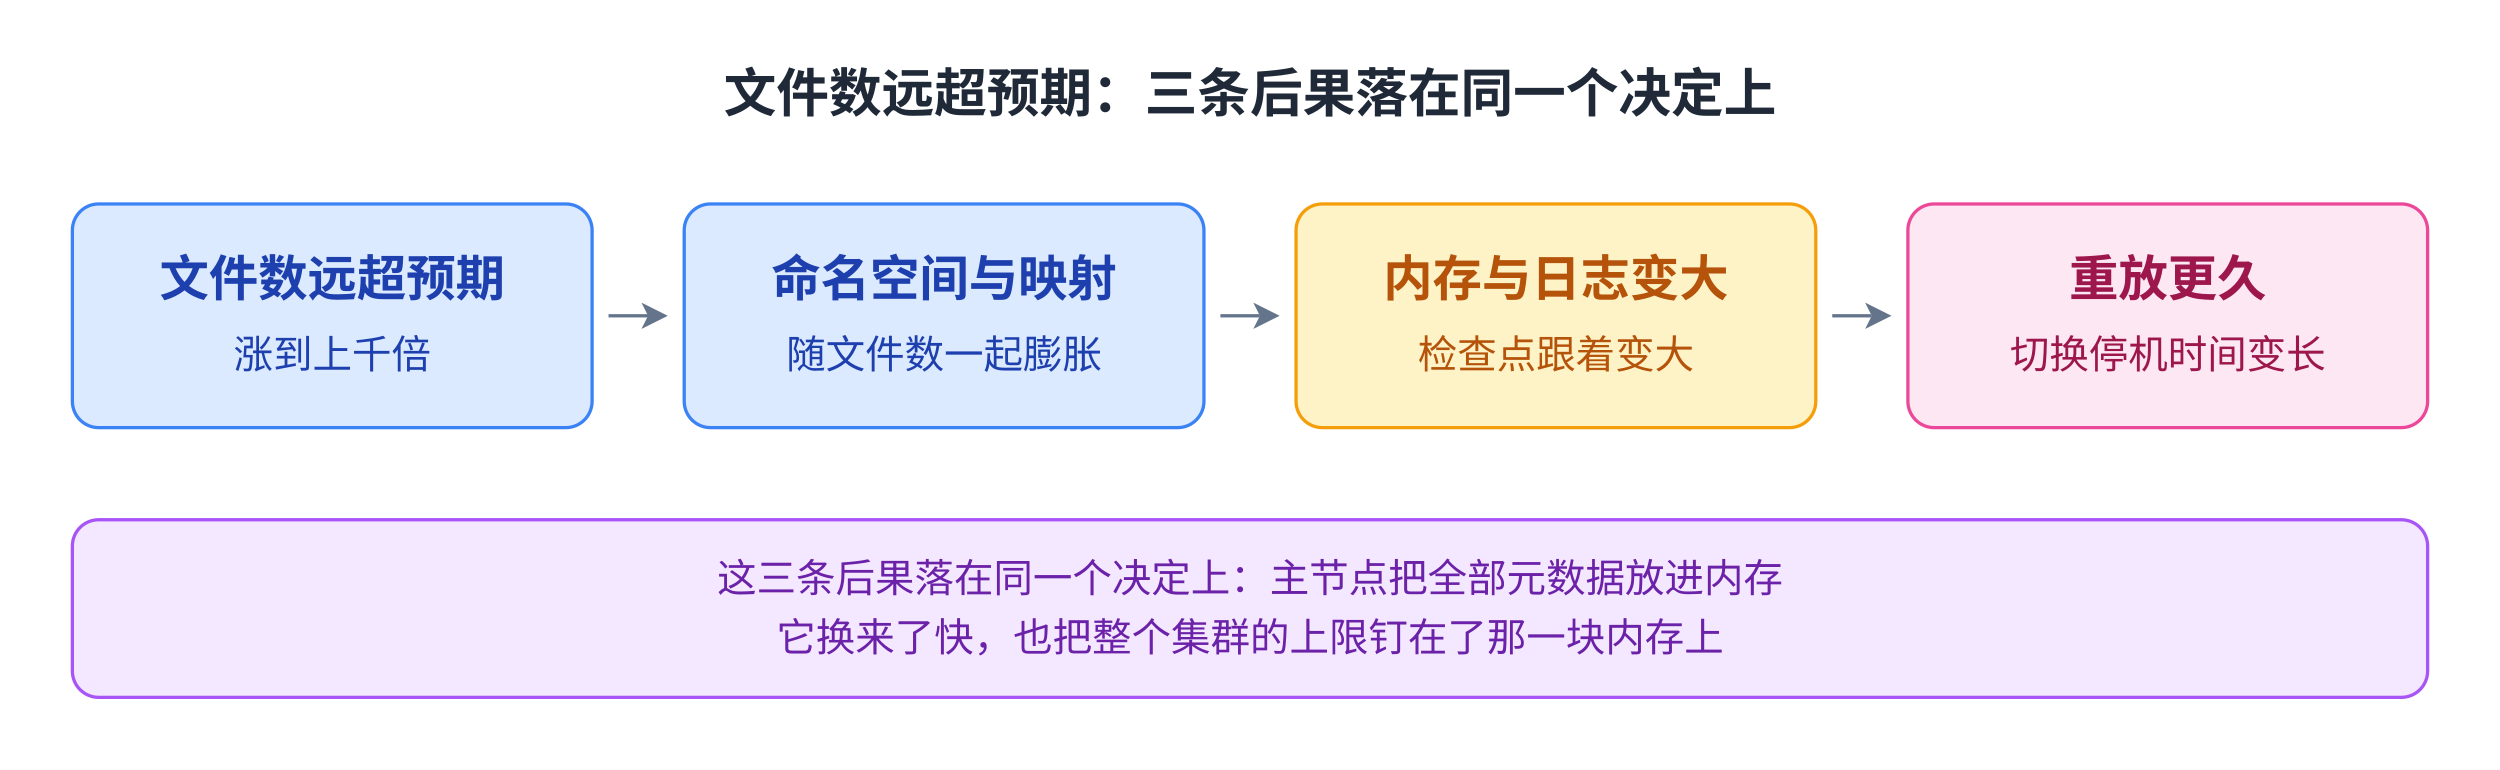
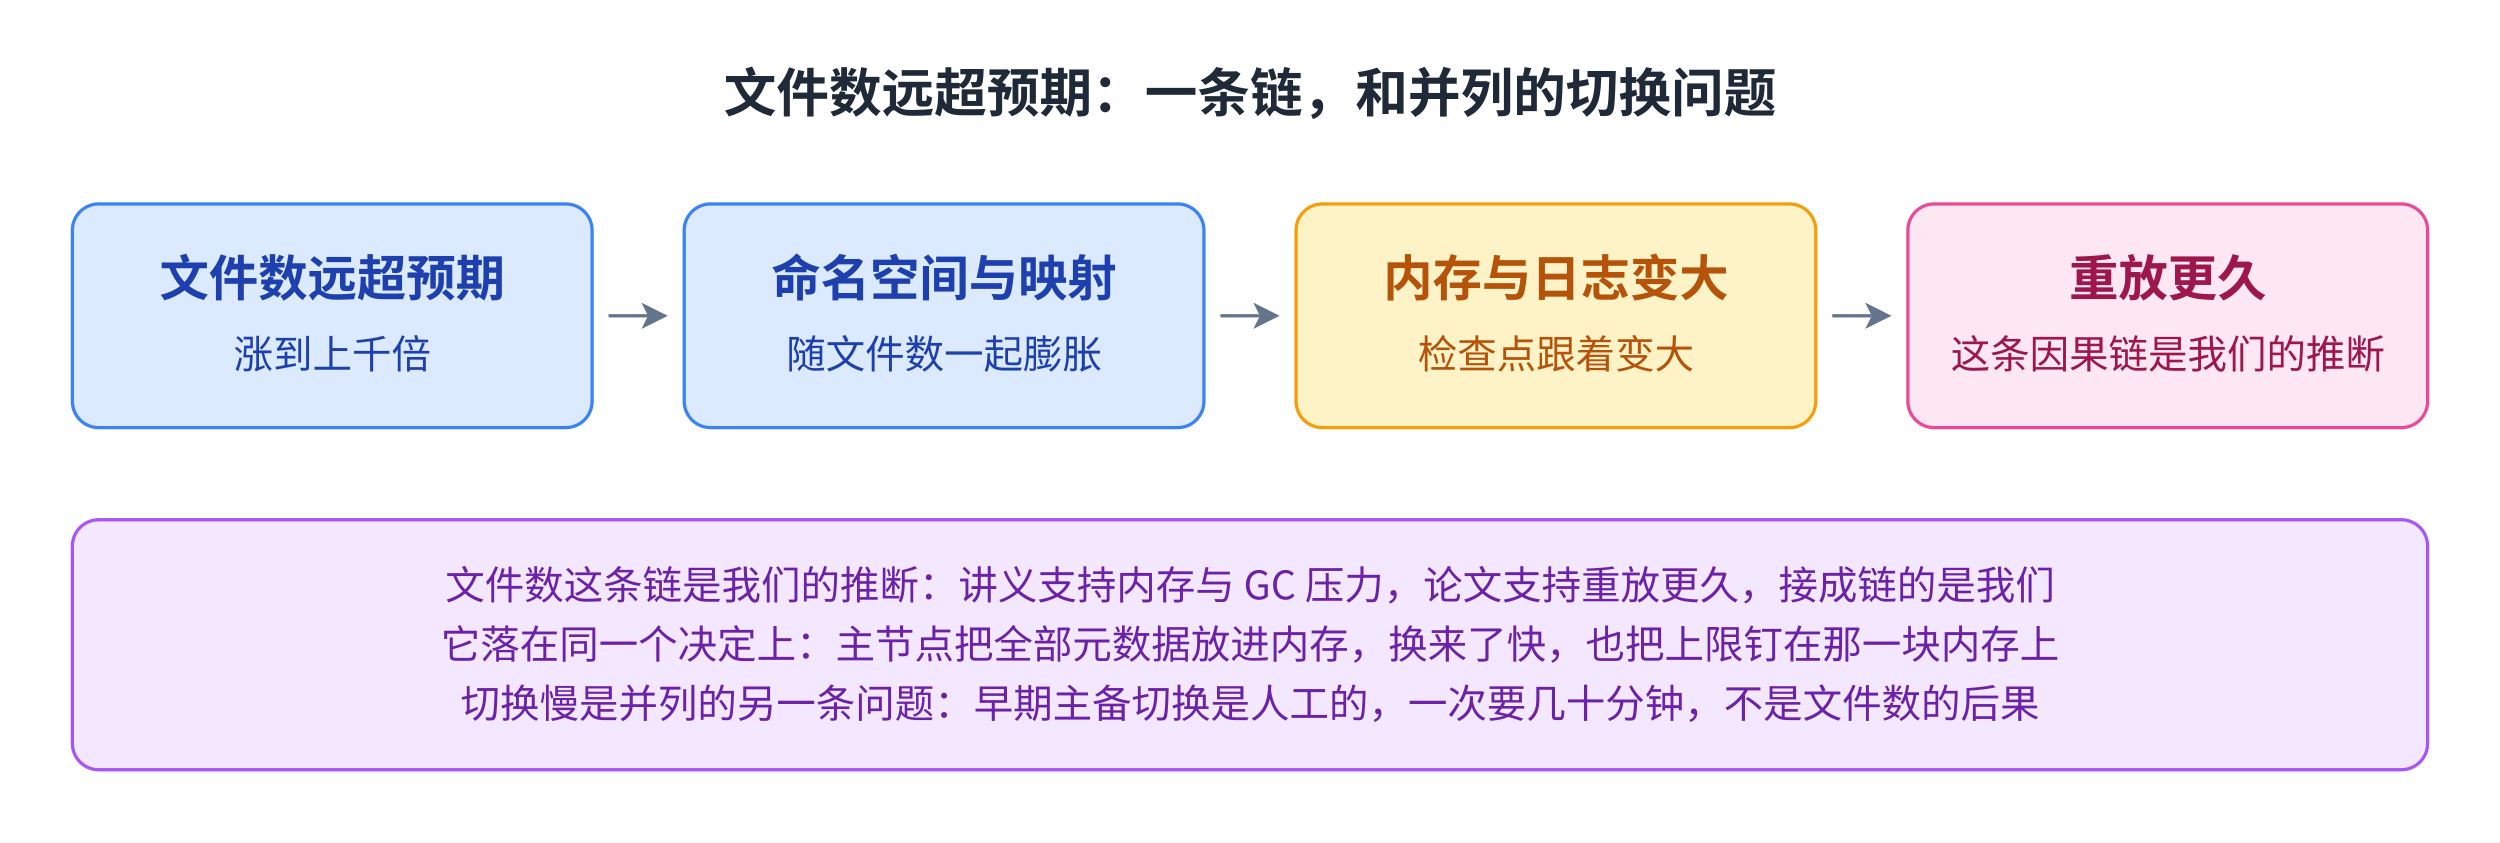
- <svg xmlns="http://www.w3.org/2000/svg" viewBox="0 0 760 234" width="760" height="234" role="img" aria-labelledby="fig-gfs-28-title fig-gfs-28-desc">
+ <svg xmlns="http://www.w3.org/2000/svg" viewBox="0 0 760 256" width="760" height="256" role="img" aria-labelledby="fig-gfs-28-title fig-gfs-28-desc">
  <defs>
    <style>
      text { font-family: 'PingFang SC', 'Microsoft YaHei', 'Noto Sans CJK SC', system-ui, sans-serif; }
    </style>
    <marker id="arrow" markerWidth="8" markerHeight="8" refX="2" refY="4" orient="auto" markerUnits="userSpaceOnUse">
      <path d="M0,0 L8,4 L0,8 L2,4 z" fill="#64748b" />
    </marker>
  </defs>
-   <rect x="0" y="0" width="760" height="234" fill="#ffffff" />
-   <text x="380" y="34" font-size="16" font-weight="600" fill="#1f2937" text-anchor="middle">文件数远超预期：三条后果落在同一个决定上</text>
+   <rect x="0" y="0" width="760" height="256" fill="#ffffff" />
+   <text x="380" y="34" font-size="16" font-weight="600" fill="#1f2937" text-anchor="middle">文件数远超预期：一条链，和并列的切换问题</text>
  <path d="M185,96 L197,96" fill="none" stroke="#64748b" marker-end="url(#arrow)" />
  <path d="M371,96 L383,96" fill="none" stroke="#64748b" marker-end="url(#arrow)" />
  <path d="M557,96 L569,96" fill="none" stroke="#64748b" marker-end="url(#arrow)" />
  <rect x="22" y="62" width="158" height="68" rx="8" fill="#dbeafe" stroke="#3b82f6" />
  <text x="101" y="90" font-size="15" font-weight="600" fill="#1e40af" text-anchor="middle">文件数远超预期</text>
  <text x="101" y="112" font-size="12" fill="#1e40af" text-anchor="middle">涨到上千倍</text>
  <rect x="208" y="62" width="158" height="68" rx="8" fill="#dbeafe" stroke="#3b82f6" />
  <text x="287" y="90" font-size="15" font-weight="600" fill="#1e40af" text-anchor="middle">命名空间与映射</text>
  <text x="287" y="112" font-size="12" fill="#1e40af" text-anchor="middle">随文件数一起膨胀</text>
  <rect x="394" y="62" width="158" height="68" rx="8" fill="#fef3c7" stroke="#f59e0b" />
  <text x="473" y="90" font-size="15" font-weight="600" fill="#b45309" text-anchor="middle">内存与日志变大</text>
  <text x="473" y="112" font-size="12" fill="#b45309" text-anchor="middle">检查点跟着变大</text>
  <rect x="580" y="62" width="158" height="68" rx="8" fill="#fce7f3" stroke="#ec4899" />
  <text x="659" y="90" font-size="15" font-weight="600" fill="#9d174d" text-anchor="middle">重放更久</text>
-   <text x="659" y="112" font-size="12" fill="#9d174d" text-anchor="middle">切换停机时间变长</text>
-   <rect x="22" y="158" width="716" height="54" rx="8" fill="#f3e8ff" stroke="#a855f7" />
-   <text x="380" y="180" font-size="12" fill="#6b21a8" text-anchor="middle">这三条后果落在同一个决定上：主节点把全部元数据放进内存</text>
-   <text x="380" y="198" font-size="12" fill="#6b21a8" text-anchor="middle">它换来了快，也把整个集群的上限钉在了那一块内存上</text>
+   <text x="659" y="112" font-size="12" fill="#9d174d" text-anchor="middle">这条因果链是我们的推断</text>
+   <rect x="22" y="158" width="716" height="76" rx="8" fill="#f3e8ff" stroke="#a855f7" />
+   <text x="380" y="182.2" font-size="12" fill="#6b21a8" text-anchor="middle">文件数这条链是我们的推断：讲义支持内存与 GC 压力，论文支持重放更久，接成链的是我们</text>
+   <text x="380" y="200.2" font-size="12" fill="#6b21a8" text-anchor="middle">它落在同一个决定上：主节点把全部元数据放进内存，换来了快，也把上限钉在那一块内存上</text>
+   <text x="380" y="218.2" font-size="12" fill="#6b21a8" text-anchor="middle">切换慢是并列的另一条问题：早期主备切换是人工的，一次要几十分钟，不是文件数的后果</text>
</svg>
